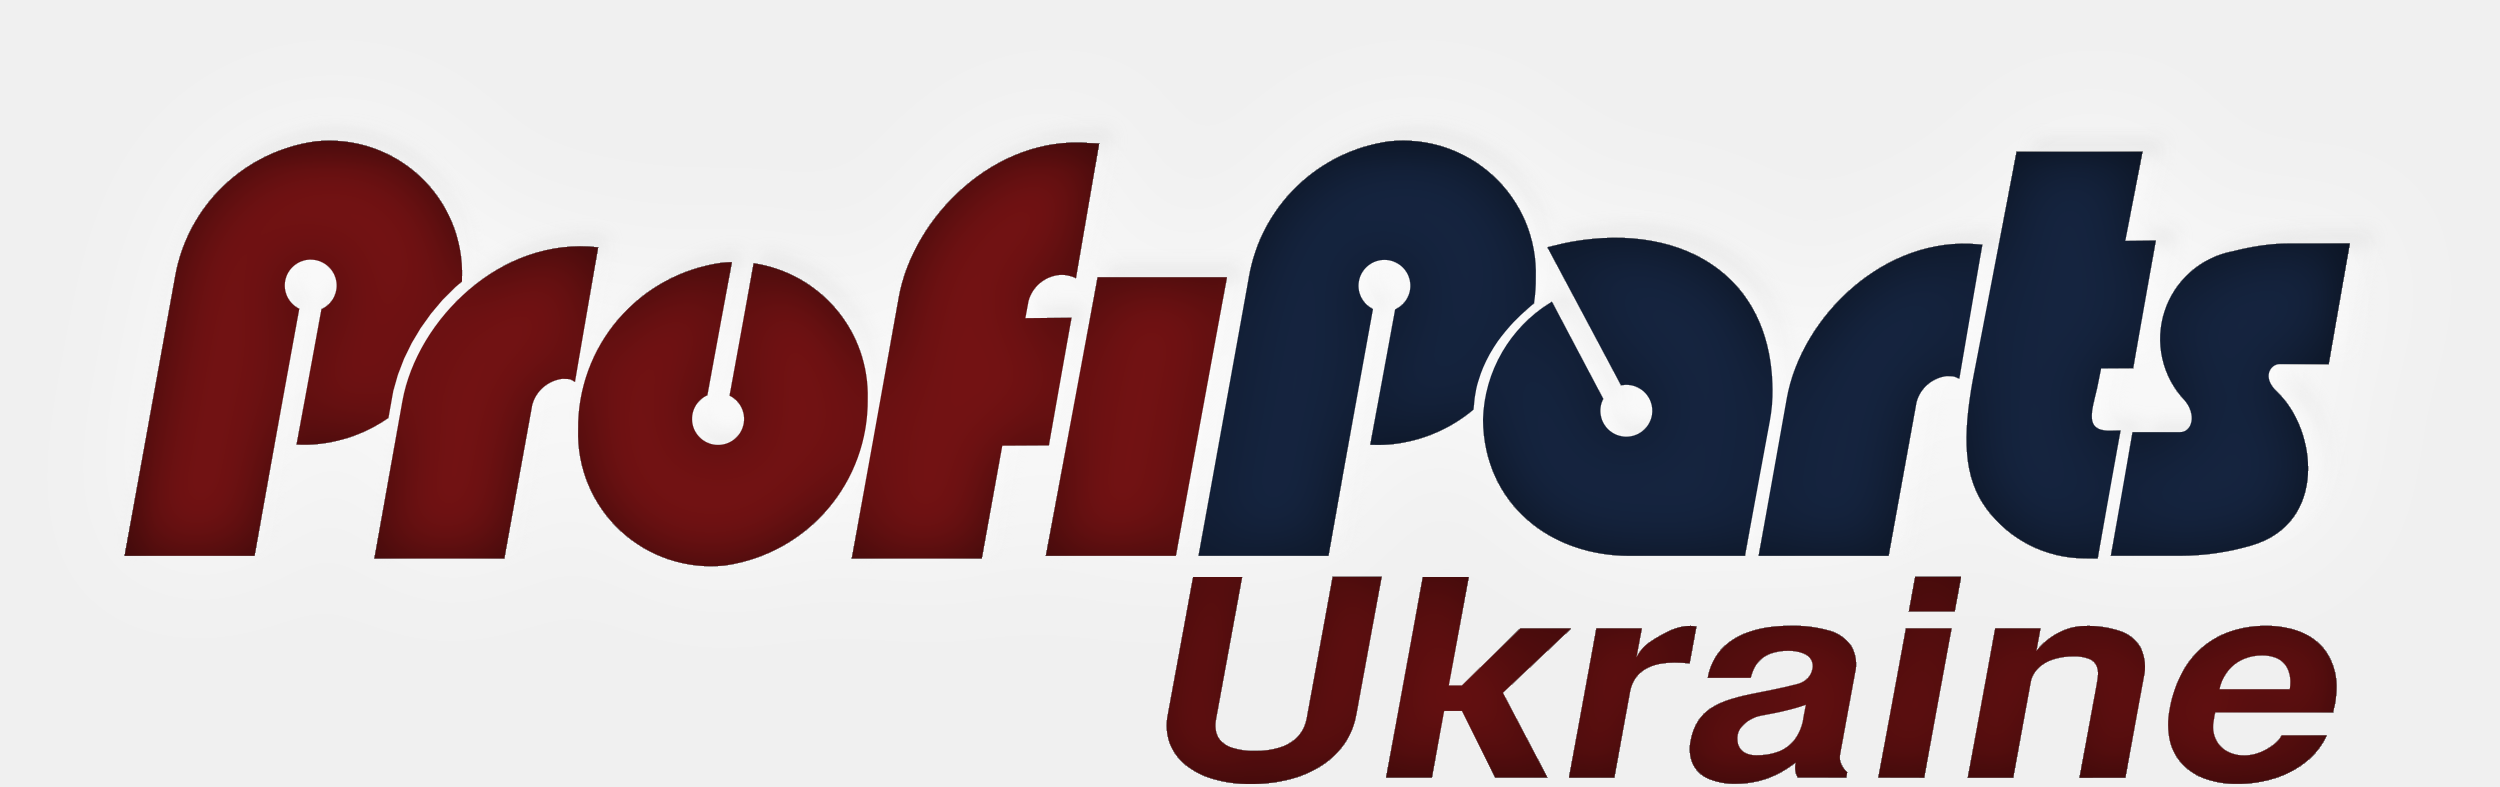
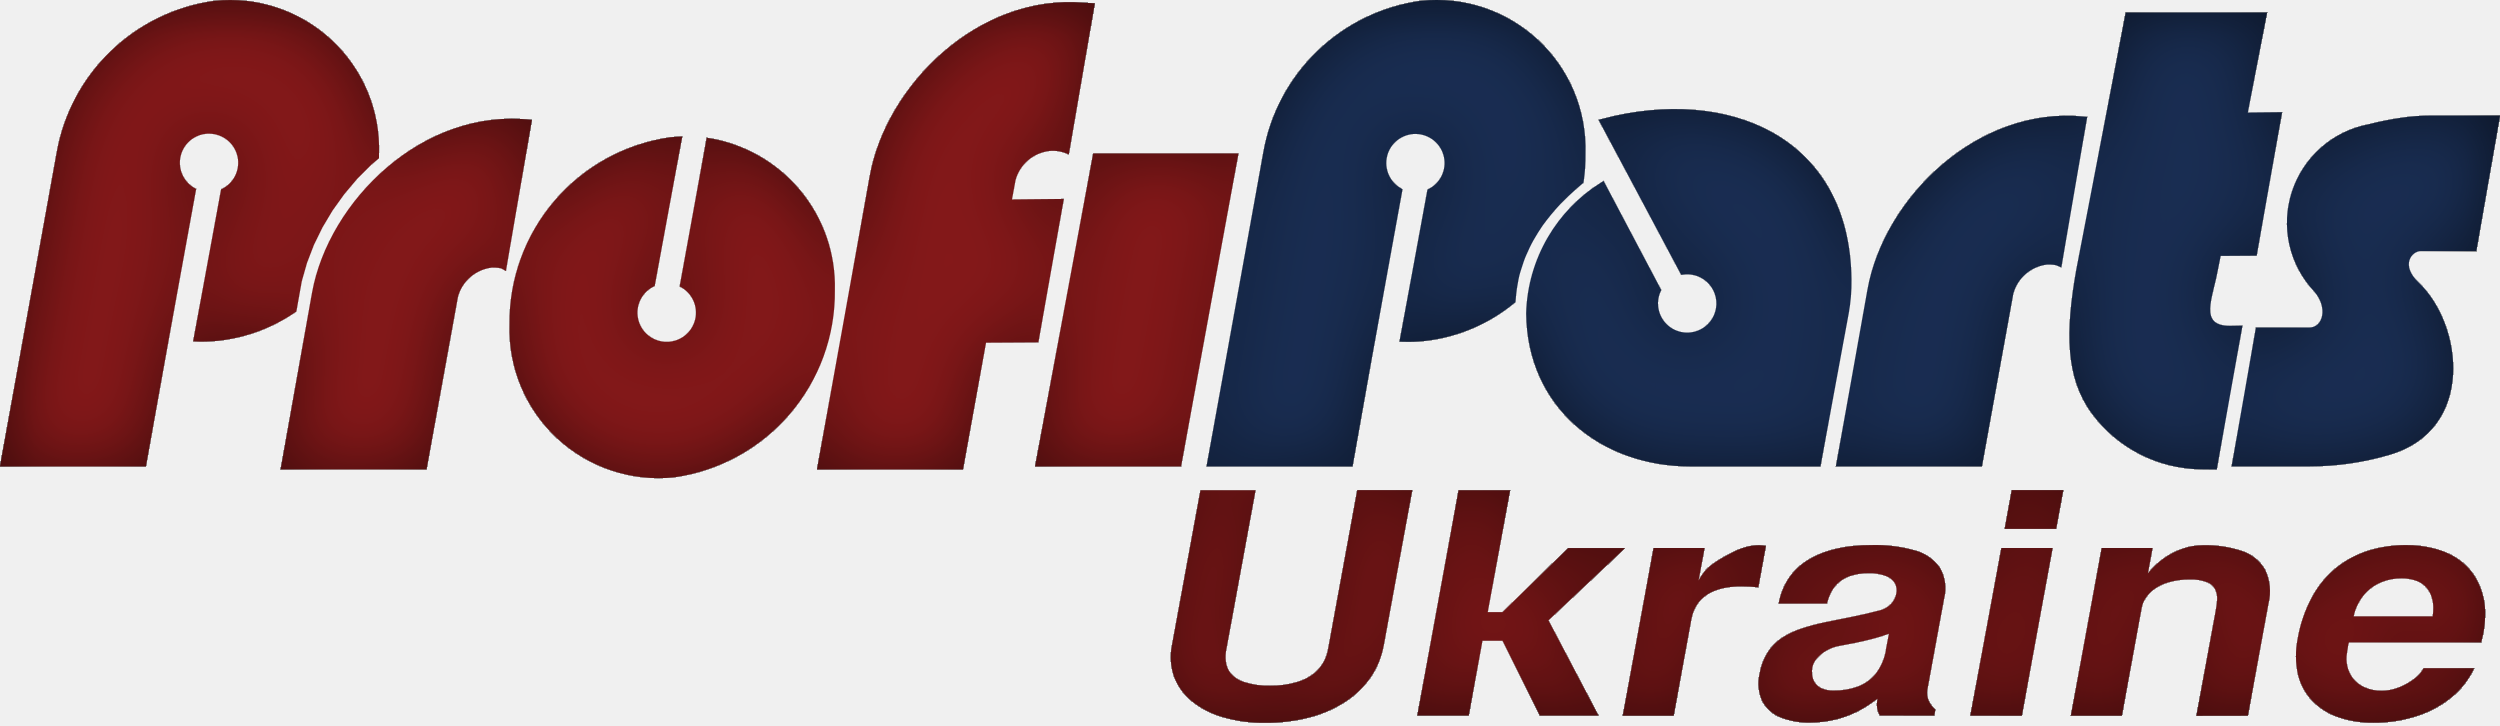
- <svg xmlns="http://www.w3.org/2000/svg" width="782" height="246" viewBox="0 0 782 246" fill="none">
-   <g opacity=".7" filter="url(#filter0_f)" fill="#fff">
-     <path d="M556.876 170.292l8.647-48.428h0c2.239-12.561 9.868-25.372 20.726-34.597 10.595-9.002 24.194-14.532 38.762-13.15l-6.86 39.925a3.599 3.599 0 00-.195-.078c-.644-.234-1.493-.316-2.984-.316h-.059l-.057.006a12.237 12.237 0 00-6.551 2.869h0a12.2 12.2 0 00-3.82 6.038l-.012.042-.008.042-8.667 47.647h-38.922zm131.701-.008h-20.675l6.471-36.955h14.108c2.547 0 4.195-1.87 4.612-4.184.415-2.299-.324-5.12-2.437-7.559l-.014-.017-.015-.015a27.105 27.105 0 01-6.736-12.653h0a27.083 27.083 0 01.66-14.313 27.124 27.124 0 017.874-11.982h0a27.206 27.206 0 0112.891-6.307l.031-.006.03-.008a87.646 87.646 0 019.01-1.803h.001a57.51 57.51 0 018.351-.614h18.071l-6.295 36.003h-14.71c-1.743 0-3.559 1.296-4.17 3.277-.64 2.071.073 4.636 2.794 7.21l.001.001c6.031 5.697 9.955 15.761 9.384 25.248-.567 9.407-5.535 18.148-17.231 21.516l-.003.001a78.585 78.585 0 01-22.003 3.16zm-308.27.024l15.698-86.83.001-.005a51.042 51.042 0 0114.865-27.967 51.213 51.213 0 0128.507-13.848 40.912 40.912 0 0117.181 1.888 40.857 40.857 0 0114.872 8.824h0a40.758 40.758 0 019.877 14.176h0a40.703 40.703 0 013.111 16.986l-.001.023.001.023a48.948 48.948 0 01-.494 7.602c-.536.442-1.072.903-1.607 1.382a80.796 80.796 0 00-4.663 4.436l-.007.007-.007.008a65.834 65.834 0 00-5.079 6.166l-.009.013-.009.013a59.69 59.69 0 00-2.543 4.068c-.812 1.431-1.478 2.886-2.129 4.363-.562 1.273-.981 2.597-1.389 3.886-.084.264-.167.527-.251.787-.475 1.474-.727 2.999-.971 4.472l-.09.542-.002.016-.003.016a62.535 62.535 0 00-.359 3.371 47.072 47.072 0 01-24.599 10.377 44.645 44.645 0 01-5.769.224l7.555-41.029a9.16 9.16 0 001.569-15.18 9.193 9.193 0 00-11.471-.183 9.155 9.155 0 00-2.698 11.134 9.175 9.175 0 003.581 3.972l-7.461 41.109-.001.001-.729 3.999v.003l-.882 4.896v.002l-4.679 26.257h-38.916z" stroke="#fff" stroke-width="2" />
-     <path fill-rule="evenodd" clip-rule="evenodd" d="M81.53 171.307H40.605L56.507 83.3a52.055 52.055 0 0115.171-28.51 52.219 52.219 0 0129.09-14.11 41.92 41.92 0 0117.619 1.933 41.866 41.866 0 0115.237 9.039 41.755 41.755 0 0110.121 14.524 41.687 41.687 0 013.191 17.404v1.248l-2.1 1.768-4.007 4-3.639 4.32-3.271 4.561-2.845 4.76-2.405 4.913-1.939 5.048-1.459 5.121-1.531 8.528a47.443 47.443 0 01-21.898 8.193 44.33 44.33 0 01-7.046.176l7.847-42.66a8.167 8.167 0 001.748-13.803 8.199 8.199 0 00-5.138-1.814h-.457a8.2 8.2 0 00-4.9 1.978 8.163 8.163 0 00-2 9.785 8.184 8.184 0 003.734 3.734l-7.615 41.812-.232 1.312-1.371 7.585-4.881 27.162z" />
-     <path fill-rule="evenodd" clip-rule="evenodd" d="M189.827 74.085l-7.294 42.403c-1.162-.632-.946-.984-3.92-.984a11.263 11.263 0 00-9.53 8.169l-8.817 48.468h-40.927l8.817-49.604c4.601-25.627 31.06-52.045 61.671-48.452zm38.826 4.88a48.449 48.449 0 013.351-.225l-7.727 41.948a8.207 8.207 0 00-3.939 3.748 8.193 8.193 0 002.075 10.04 8.228 8.228 0 0010.267.176 8.192 8.192 0 00-1.39-13.844l7.591-41.707a42.217 42.217 0 0126.093 14.582 42.065 42.065 0 019.856 28.181 52.336 52.336 0 01-12.635 34.733 52.525 52.525 0 01-32.46 17.768 41.94 41.94 0 01-17.621-1.937 41.893 41.893 0 01-15.238-9.04 41.796 41.796 0 01-10.123-14.526 41.71 41.71 0 01-3.194-17.405 52.348 52.348 0 0112.642-34.724 52.53 52.53 0 0132.452-17.769zm143.3 92.343h-40.951l16.303-87.807h40.759l-16.111 87.807zm-40.029-34.818l7.141-40.236-14.548.144 1.002-5.44a11.203 11.203 0 013.511-5.545 11.234 11.234 0 016.02-2.632c1.86-.166 3.73.177 5.41.992l7.294-42.403c-.481-.056-2.453-.104-2.934-.144-29.993-2.617-55.667 23.386-60.195 48.596l-14.805 82.327h40.951l6.468-35.571 14.685-.088z" />
-     <path d="M675.432 44.962l-5.174 26.877-.231 1.201 1.223-.012 8.414-.084-6.778 38.229-9.267.058-.814.006-.16.798-.801 4-.002.01-.002.01c-.267 1.488-.627 2.964-.981 4.417-.105.432-.21.862-.312 1.289-.435 1.829-.817 3.631-.859 5.211-.041 1.579.254 3.127 1.375 4.26 1.114 1.126 2.838 1.633 5.16 1.633.164 0 .928-.015 1.691-.031l.079-.001.55-.011-6.85 38.316a618.663 618.663 0 00-3.473-.038 37.633 37.633 0 01-16.756-4.097h0a37.563 37.563 0 01-13.159-11.138c-7.09-9.605-7.334-22.04-4.134-39.907l.001-.006 13.653-70.99h37.607zM559.05 118.819v.004a48.886 48.886 0 01-.785 9.492v.002l-7.76 41.991h-35.566c-24.802 0-44.862-16.279-45.152-41.9a43.6 43.6 0 015.935-20.884 43.702 43.702 0 0114.393-14.907l15.448 29.22a9.183 9.183 0 00-.622 5.537h0a9.192 9.192 0 003.098 5.233h0a9.21 9.21 0 0011.484.292 9.177 9.177 0 00-1.398-15.51h0a9.218 9.218 0 00-5.285-.924l-22.258-41.767c17.505-4.533 34.377-3.242 46.961 3.872 12.777 7.223 21.278 20.528 21.507 40.249z" stroke="#fff" stroke-width="2" />
-   </g>
-   <g opacity=".3" filter="url(#filter1_if)" fill="#fff">
-     <path d="M556.876 170.292l8.647-48.428h0c2.239-12.561 9.868-25.372 20.726-34.597 10.595-9.002 24.194-14.532 38.762-13.15l-6.86 39.925a3.599 3.599 0 00-.195-.078c-.644-.234-1.493-.316-2.984-.316h-.059l-.057.006a12.237 12.237 0 00-6.551 2.869h0a12.2 12.2 0 00-3.82 6.038l-.012.042-.008.042-8.667 47.647h-38.922zm131.701-.008h-20.675l6.471-36.955h14.108c2.547 0 4.195-1.87 4.612-4.184.415-2.299-.324-5.12-2.437-7.559l-.014-.017-.015-.015a27.105 27.105 0 01-6.736-12.653h0a27.083 27.083 0 01.66-14.313 27.124 27.124 0 017.874-11.982h0a27.206 27.206 0 0112.891-6.307l.031-.006.03-.008a87.646 87.646 0 019.01-1.803h.001a57.51 57.51 0 018.351-.614h18.071l-6.295 36.003h-14.71c-1.743 0-3.559 1.296-4.17 3.277-.64 2.071.073 4.636 2.794 7.21l.001.001c6.031 5.697 9.955 15.761 9.384 25.248-.567 9.407-5.535 18.148-17.231 21.516l-.003.001a78.585 78.585 0 01-22.003 3.16zm-308.27.024l15.698-86.83.001-.005a51.042 51.042 0 0114.865-27.967 51.213 51.213 0 0128.507-13.848 40.912 40.912 0 0117.181 1.888 40.857 40.857 0 0114.872 8.824h0a40.758 40.758 0 019.877 14.176h0a40.703 40.703 0 013.111 16.986l-.001.023.001.023a48.948 48.948 0 01-.494 7.602c-.536.442-1.072.903-1.607 1.382a80.796 80.796 0 00-4.663 4.436l-.007.007-.007.008a65.834 65.834 0 00-5.079 6.166l-.009.013-.009.013a59.69 59.69 0 00-2.543 4.068c-.812 1.431-1.478 2.886-2.129 4.363-.562 1.273-.981 2.597-1.389 3.886-.084.264-.167.527-.251.787-.475 1.474-.727 2.999-.971 4.472l-.09.542-.002.016-.003.016a62.535 62.535 0 00-.359 3.371 47.072 47.072 0 01-24.599 10.377 44.645 44.645 0 01-5.769.224l7.555-41.029a9.16 9.16 0 001.569-15.18 9.193 9.193 0 00-11.471-.183 9.155 9.155 0 00-2.698 11.134 9.175 9.175 0 003.581 3.972l-7.461 41.109-.001.001-.729 3.999v.003l-.882 4.896v.002l-4.679 26.257h-38.916z" stroke="#fff" stroke-width="2" />
-     <path fill-rule="evenodd" clip-rule="evenodd" d="M81.53 171.307H40.605L56.507 83.3a52.055 52.055 0 0115.171-28.51 52.219 52.219 0 0129.09-14.11 41.92 41.92 0 0117.619 1.933 41.866 41.866 0 0115.237 9.039 41.755 41.755 0 0110.121 14.524 41.687 41.687 0 013.191 17.404v1.248l-2.1 1.768-4.007 4-3.639 4.32-3.271 4.561-2.845 4.76-2.405 4.913-1.939 5.048-1.459 5.121-1.531 8.528a47.443 47.443 0 01-21.898 8.193 44.33 44.33 0 01-7.046.176l7.847-42.66a8.167 8.167 0 001.748-13.803 8.199 8.199 0 00-5.138-1.814h-.457a8.2 8.2 0 00-4.9 1.978 8.163 8.163 0 00-2 9.785 8.184 8.184 0 003.734 3.734l-7.615 41.812-.232 1.312-1.371 7.585-4.881 27.162z" />
-     <path fill-rule="evenodd" clip-rule="evenodd" d="M189.827 74.085l-7.294 42.403c-1.162-.632-.946-.984-3.92-.984a11.263 11.263 0 00-9.53 8.169l-8.817 48.468h-40.927l8.817-49.604c4.601-25.627 31.06-52.045 61.671-48.452zm38.826 4.88a48.449 48.449 0 013.351-.225l-7.727 41.948a8.207 8.207 0 00-3.939 3.748 8.193 8.193 0 002.075 10.04 8.228 8.228 0 0010.267.176 8.192 8.192 0 00-1.39-13.844l7.591-41.707a42.217 42.217 0 0126.093 14.582 42.065 42.065 0 019.856 28.181 52.336 52.336 0 01-12.635 34.733 52.525 52.525 0 01-32.46 17.768 41.94 41.94 0 01-17.621-1.937 41.893 41.893 0 01-15.238-9.04 41.796 41.796 0 01-10.123-14.526 41.71 41.71 0 01-3.194-17.405 52.348 52.348 0 0112.642-34.724 52.53 52.53 0 0132.452-17.769zm143.3 92.343h-40.951l16.303-87.807h40.759l-16.111 87.807zm-40.029-34.818l7.141-40.236-14.548.144 1.002-5.44a11.203 11.203 0 013.511-5.545 11.234 11.234 0 016.02-2.632c1.86-.166 3.73.177 5.41.992l7.294-42.403c-.481-.056-2.453-.104-2.934-.144-29.993-2.617-55.667 23.386-60.195 48.596l-14.805 82.327h40.951l6.468-35.571 14.685-.088z" />
-     <path d="M675.432 44.962l-5.174 26.877-.231 1.201 1.223-.012 8.414-.084-6.778 38.229-9.267.058-.814.006-.16.798-.801 4-.002.01-.002.01c-.267 1.488-.627 2.964-.981 4.417-.105.432-.21.862-.312 1.289-.435 1.829-.817 3.631-.859 5.211-.041 1.579.254 3.127 1.375 4.26 1.114 1.126 2.838 1.633 5.16 1.633.164 0 .928-.015 1.691-.031l.079-.001.55-.011-6.85 38.316a618.663 618.663 0 00-3.473-.038 37.633 37.633 0 01-16.756-4.097h0a37.563 37.563 0 01-13.159-11.138c-7.09-9.605-7.334-22.04-4.134-39.907l.001-.006 13.653-70.99h37.607zM559.05 118.819v.004a48.886 48.886 0 01-.785 9.492v.002l-7.76 41.991h-35.566c-24.802 0-44.862-16.279-45.152-41.9a43.6 43.6 0 015.935-20.884 43.702 43.702 0 0114.393-14.907l15.448 29.22a9.183 9.183 0 00-.622 5.537h0a9.192 9.192 0 003.098 5.233h0a9.21 9.21 0 0011.484.292 9.177 9.177 0 00-1.398-15.51h0a9.218 9.218 0 00-5.285-.924l-22.258-41.767c17.505-4.533 34.377-3.242 46.961 3.872 12.777 7.223 21.278 20.528 21.507 40.249z" stroke="#fff" stroke-width="2" />
-   </g>
-   <g filter="url(#filter2_i)">
-     <path d="M618.902 77.426l-6.804 39.599a3.239 3.239 0 00-.185-.074c-.641-.233-1.484-.314-2.964-.314h-.058l-.058.007a12.138 12.138 0 00-6.504 2.848l.618.72-.618-.72a12.112 12.112 0 00-3.794 5.995l-.011.042-.008.043-8.6 47.274H551.31l8.579-48.047h0c2.221-12.462 9.79-25.173 20.563-34.326 10.51-8.93 24-14.416 38.45-13.047zm63.085 95.412h-20.506l6.418-36.656h13.994c2.532 0 4.169-1.859 4.584-4.158.412-2.284-.323-5.086-2.42-7.508l-.014-.016-.015-.015a26.894 26.894 0 01-6.683-12.553h0a26.87 26.87 0 018.467-26.084h0A26.98 26.98 0 01698.6 79.59l.03-.005.03-.008a87.078 87.078 0 018.941-1.79h.001a57.028 57.028 0 018.285-.608h17.923l-6.244 35.711h-14.59c-1.733 0-3.538 1.287-4.146 3.256-.635 2.059.074 4.607 2.775 7.163v.001c5.984 5.651 9.877 15.636 9.31 25.048-.563 9.331-5.49 18.002-17.092 21.343l-.004.001a77.997 77.997 0 01-21.832 3.136zm-305.888.024l15.576-86.153.001-.005a50.638 50.638 0 0114.748-27.748 50.81 50.81 0 0128.283-13.74 40.592 40.592 0 0117.046 1.874 40.53 40.53 0 0114.754 8.754h0a40.423 40.423 0 019.799 14.065h.001a40.38 40.38 0 013.086 16.852v.045a48.638 48.638 0 01-.49 7.54 51.19 51.19 0 00-1.592 1.37 80.031 80.031 0 00-4.627 4.401l-.007.008-.007.007a65.16 65.16 0 00-5.041 6.12l-.009.013-.009.013a59.2 59.2 0 00-2.524 4.038c-.806 1.419-1.467 2.863-2.113 4.329-.557 1.264-.974 2.578-1.379 3.857l-.249.781c-.471 1.463-.721 2.977-.963 4.439l-.089.537-.003.017-.002.016a60.448 60.448 0 00-.356 3.341 46.705 46.705 0 01-24.404 10.294 44.155 44.155 0 01-5.715.223l7.495-40.701a9.113 9.113 0 003.88-3.936 9.094 9.094 0 00-2.325-11.138 9.13 9.13 0 00-11.392-.182 9.09 9.09 0 00-2.68 11.058 9.115 9.115 0 003.552 3.941l-7.403 40.788v.001l-.724 3.969v.002l-.875 4.859v.001l-4.642 26.05h-38.601z" fill="#15243F" stroke="#15243F" stroke-width="2" />
-     <path fill-rule="evenodd" clip-rule="evenodd" d="M79.612 173.861H39l15.78-87.33A51.654 51.654 0 0169.835 58.24a51.812 51.812 0 0128.866-14.001c5.898-.615 11.86.04 17.484 1.917a41.552 41.552 0 0115.12 8.97 41.446 41.446 0 0110.043 14.412 41.364 41.364 0 013.166 17.27v1.239L142.43 89.8l-3.976 3.97-3.611 4.287-3.246 4.525-2.823 4.724-2.386 4.875-1.925 5.009-1.448 5.081-1.519 8.463a47.077 47.077 0 01-21.73 8.13 44 44 0 01-6.99.175l7.786-42.332a8.12 8.12 0 003.895-3.745 8.101 8.101 0 00-2.16-9.952 8.139 8.139 0 00-5.1-1.8h-.453c-1.793.1-3.503.79-4.862 1.963a8.1 8.1 0 00-1.984 9.71 8.122 8.122 0 003.704 3.705l-7.556 41.49-.23 1.302-1.36 7.526-4.844 26.954z" fill="#731213" />
-     <path fill-rule="evenodd" clip-rule="evenodd" d="M187.075 77.386l-7.238 42.077c-1.153-.627-.939-.976-3.889-.976a11.198 11.198 0 00-5.964 2.616 11.173 11.173 0 00-3.493 5.489l-8.75 48.096H117.13l8.749-49.223c4.565-25.429 30.82-51.644 61.196-48.08zm38.528 4.842a48.001 48.001 0 013.324-.222l-7.667 41.625a8.13 8.13 0 00-4.632 9.061 8.138 8.138 0 002.782 4.62 8.162 8.162 0 0010.189.175 8.125 8.125 0 002.399-9.887 8.146 8.146 0 00-3.779-3.85l7.533-41.387a41.888 41.888 0 0125.891 14.47 41.736 41.736 0 019.781 27.965 51.93 51.93 0 01-12.538 34.465 52.107 52.107 0 01-32.21 17.631 41.61 41.61 0 01-17.485-1.921 41.555 41.555 0 01-15.121-8.971 41.48 41.48 0 01-10.046-14.414 41.404 41.404 0 01-3.169-17.271A51.945 51.945 0 01193.4 99.86a52.123 52.123 0 0132.203-17.632zM367.8 173.862h-40.636l16.178-87.132h40.445L367.8 173.862zm-39.721-34.551l7.087-39.926-14.436.143.994-5.399a11.106 11.106 0 013.484-5.502 11.144 11.144 0 015.973-2.611 10.223 10.223 0 015.369.984l7.237-42.077c-.477-.056-2.433-.104-2.911-.143-29.762-2.596-55.238 23.206-59.732 48.222l-14.691 81.693h40.636l6.419-35.297 14.571-.087z" fill="#731213" />
-     <path d="M668.934 48.495l-5.132 26.661-.231 1.201 1.223-.012 8.34-.083-6.723 37.919-9.189.058-.814.005-.16.799-.796 3.969-.002.01-.001.01c-.265 1.476-.622 2.941-.974 4.382-.104.429-.208.855-.309 1.28-.432 1.815-.812 3.604-.852 5.172-.041 1.568.251 3.106 1.366 4.233 1.107 1.119 2.821 1.623 5.125 1.623.163 0 .918-.015 1.674-.03l.083-.002.537-.011-6.795 38.005a573.025 573.025 0 00-3.44-.036 37.354 37.354 0 01-16.623-4.065h0a37.271 37.271 0 01-13.056-11.05c-7.033-9.529-7.276-21.865-4.1-39.594l.001-.007 13.546-70.437h37.302zM553.45 121.777v.003a48.439 48.439 0 01-.779 9.418v.002l-7.699 41.662h-35.286c-24.607 0-44.509-16.151-44.797-41.571a43.258 43.258 0 015.888-20.719 43.372 43.372 0 0114.273-14.786l15.324 28.985a9.108 9.108 0 00-.616 5.495v.001a9.122 9.122 0 003.076 5.197h0a9.152 9.152 0 0011.406.29 9.116 9.116 0 00-1.389-15.404h0a9.152 9.152 0 00-5.244-.918l-22.079-41.433c17.365-4.494 34.101-3.212 46.584 3.844 12.676 7.166 21.111 20.366 21.338 39.934z" fill="#15243F" stroke="#15243F" stroke-width="2" />
-     <path fill-rule="evenodd" clip-rule="evenodd" d="M424.211 223.755l7.954-43.303h-15.296l-8.138 44.366a11.625 11.625 0 01-1.107 3.247 11.316 11.316 0 01-2.665 3.322 13.758 13.758 0 01-4.819 2.492 24.834 24.834 0 01-7.543 1.022 21.47 21.47 0 01-7.259-1.022 7.96 7.96 0 01-3.78-2.492 6.354 6.354 0 01-1.307-3.322 10.351 10.351 0 01.142-3.247l8.139-44.333h-15.313l-7.963 43.303c-.56 2.86-.353 5.816.604 8.571a16.16 16.16 0 004.886 6.794 24.266 24.266 0 008.625 4.46 39.964 39.964 0 0011.809 1.602 47.596 47.596 0 0012.572-1.553 33.81 33.81 0 009.949-4.41 25.466 25.466 0 006.948-6.777 22.693 22.693 0 003.537-8.687l.025-.033zm23.67 19.459l3.83-20.838h5.599l10.393 20.838h16.293l-13.913-26.518 21.322-20.115h-15.807l-18.297 17.831h-4.123l6.227-33.919h-14.332l-11.483 62.721h14.291zm80.705-35.712a42.89 42.89 0 00-4.82-.258 24.417 24.417 0 00-4.191.333 15.712 15.712 0 00-4.19 1.32 10.48 10.48 0 00-3.479 2.774 10.861 10.861 0 00-2.028 4.692l-4.937 26.876h-14.147l8.565-46.675h14.19l-1.676 9.044a19.16 19.16 0 011.609-2.425 11.841 11.841 0 012.355-2.176 34.147 34.147 0 014.191-2.541c.796-.449 1.626-.831 2.514-1.271a17.399 17.399 0 012.926-.997 14.014 14.014 0 013.352-.398c.281-.005.561.014.838.058.32.021.64.06.956.116l-2.104 11.528h.076zm48.897 35.712l.302-1.661a7.13 7.13 0 01-1.861-2.492 5.526 5.526 0 01-.369-3.014l4.685-25.489a11.35 11.35 0 00-1.232-8.571 12.38 12.38 0 00-7.015-4.767 40.534 40.534 0 00-11.918-1.462 47.592 47.592 0 00-5.339.266c-2.123.223-4.22.632-6.27 1.221a24.11 24.11 0 00-6.168 2.699 17.354 17.354 0 00-5.088 4.734 18.488 18.488 0 00-3.009 7.342h13.41c.234-.967.565-1.907.989-2.807a9.755 9.755 0 011.928-2.724 9.513 9.513 0 013.395-2.085 15.772 15.772 0 015.313-.831 12.509 12.509 0 014.828.789 4.84 4.84 0 012.515 2.035c.438.886.565 1.891.36 2.857a5.88 5.88 0 01-1.433 2.841 6.715 6.715 0 01-3.043 1.81 129.648 129.648 0 01-8.054 1.86 708.697 708.697 0 00-7.435 1.504 55.826 55.826 0 00-6.537 1.76 23.084 23.084 0 00-5.373 2.575 13.66 13.66 0 00-3.931 4.011 16.294 16.294 0 00-2.263 6.03 11.624 11.624 0 00.797 7.599 9.862 9.862 0 005.029 4.452 21.134 21.134 0 008.23 1.453 30.314 30.314 0 007.024-.83 27.658 27.658 0 005.465-1.927 28.526 28.526 0 003.905-2.201 127.326 127.326 0 002.364-1.661v.207a1.398 1.398 0 01-.042.216 6.446 6.446 0 000 2.301c.121.682.368 1.335.729 1.927l15.112.033zm-13.394-18.396a15.096 15.096 0 01-2.849 6.719 11.89 11.89 0 01-5.088 3.638 18.773 18.773 0 01-6.705 1.088 7.66 7.66 0 01-3.403-.665 4.594 4.594 0 01-1.869-1.661 5.031 5.031 0 01-.687-2.126 6.818 6.818 0 01.067-2.076 5.374 5.374 0 011.257-2.425 9.949 9.949 0 012.649-2.185 10.882 10.882 0 013.637-1.328c1.266-.233 2.665-.491 4.191-.789 1.525-.299 3.126-.682 4.777-1.097a48.82 48.82 0 004.82-1.478l-.839 4.393.042-.008zm47.339-33.578l1.978-10.796h-14.324l-1.97 10.796h14.316zm-9.555 52.007l8.566-46.675H596.19l-8.633 46.642 14.316.033zm62.928 0l5.741-31.26a13.9 13.9 0 00-.964-9.394 11.541 11.541 0 00-6.47-5.199 31.864 31.864 0 00-10.896-1.586 17.239 17.239 0 00-5.532.939 20.816 20.816 0 00-5.247 2.674 21.783 21.783 0 00-4.467 4.219l1.291-7.068h-14.14l-8.574 46.675h14.173l5.54-30.139a7.076 7.076 0 011.023-2.492 9.595 9.595 0 012.38-2.549 12.946 12.946 0 014.032-1.96 20.487 20.487 0 015.95-.789 12.31 12.31 0 014.853.78 4.048 4.048 0 012.246 2.027c.414.905.592 1.898.52 2.89a28.18 28.18 0 01-.453 3.322l-5.313 28.935 14.307-.025zm65.501-22.731a29.2 29.2 0 00.545-4.942 19.923 19.923 0 00-.453-5.165 19.72 19.72 0 00-2.095-5.399 15.846 15.846 0 00-2.615-3.397 18.38 18.38 0 00-3.973-2.956 22.372 22.372 0 00-5.54-2.06 30.007 30.007 0 00-7.208-.83 35.16 35.16 0 00-10.385 1.47 27.735 27.735 0 00-8.935 4.651 27.064 27.064 0 00-6.839 8.114 37.518 37.518 0 00-4.124 11.851 23.945 23.945 0 00.093 9.966 16.031 16.031 0 004.006 7.309 18.258 18.258 0 007.216 4.526 29.16 29.16 0 009.765 1.528 38.106 38.106 0 0012.287-1.918 29.482 29.482 0 009.605-5.274 22.88 22.88 0 006.144-7.956h-14.073a7.783 7.783 0 01-1.676 2.184 15.84 15.84 0 01-2.808 2.018 16.184 16.184 0 01-3.419 1.503 12.416 12.416 0 01-3.68.573 11.192 11.192 0 01-4.903-.98 8.599 8.599 0 01-3.193-2.491 8.703 8.703 0 01-1.576-3.43 9.047 9.047 0 01-.075-3.646c0-.249.083-.54.15-.922.067-.382.093-.731.16-1.096.047-.309.126-.612.234-.906h36.82c.043-.281.106-.559.193-.83.058-.224.092-.449.151-.665.058-.215.142-.506.201-.83zm-14.031-4.908h-22.018a12.34 12.34 0 011.232-3.497 12.896 12.896 0 012.515-3.446 12.466 12.466 0 014.014-2.608 14.366 14.366 0 015.599-1.047 11.636 11.636 0 014.35.764 6.862 6.862 0 012.682 1.952 7.303 7.303 0 011.375 2.633c.273.908.415 1.851.419 2.799.015.809-.045 1.617-.176 2.416l.008.034z" fill="#731213" />
+ <svg xmlns="http://www.w3.org/2000/svg" width="696" height="202" viewBox="0 0 696 202" fill="none">
+   <g filter="url(#filter0_i)">
+     <path d="M512.31 128.846l8.579-48.047h0c2.221-12.462 9.79-25.173 20.563-34.326 10.51-8.93 24-14.416 38.45-13.047l-6.804 39.599a3.315 3.315 0 00-.185-.074c-.641-.233-1.484-.314-2.964-.314h-.058l-.058.007a12.146 12.146 0 00-6.504 2.848l.652.758-.652-.758a12.118 12.118 0 00-3.794 5.995l-.011.042-.008.043-8.6 47.274H512.31zm130.677-.008h-20.506l6.418-36.656h13.994c2.532 0 4.169-1.859 4.584-4.158.412-2.284-.323-5.086-2.42-7.508l-.014-.016-.015-.015a26.891 26.891 0 01-6.683-12.553h0a26.871 26.871 0 018.467-26.084h0A26.98 26.98 0 01659.6 35.59l.03-.005.03-.008a87.078 87.078 0 018.941-1.79h.001a57.028 57.028 0 018.285-.608h17.923l-6.244 35.71h-14.59c-1.733 0-3.538 1.288-4.146 3.257-.635 2.059.074 4.607 2.775 7.163h0c5.984 5.652 9.877 15.637 9.31 25.049-.563 9.331-5.49 18.002-17.092 21.343l-.004.001a77.997 77.997 0 01-21.832 3.136zm-305.888.024l15.576-86.153.001-.006a50.638 50.638 0 0114.748-27.747 50.81 50.81 0 0128.283-13.74 40.593 40.593 0 0117.046 1.874 40.532 40.532 0 0114.754 8.754h0a40.423 40.423 0 019.799 14.065h.001a40.38 40.38 0 013.086 16.852v.045a48.638 48.638 0 01-.49 7.54c-.531.438-1.062.894-1.592 1.369a79.905 79.905 0 00-4.627 4.402l-.007.008-.007.007a65.157 65.157 0 00-5.041 6.12l-.009.013-.009.013a58.963 58.963 0 00-2.524 4.038c-.806 1.42-1.467 2.863-2.113 4.33-.557 1.263-.974 2.577-1.379 3.856l-.249.781c-.471 1.463-.721 2.977-.963 4.44l-.089.536-.003.017-.002.016a60.411 60.411 0 00-.356 3.341 46.708 46.708 0 01-24.404 10.294 44.297 44.297 0 01-5.715.223l7.495-40.701a9.113 9.113 0 003.88-3.936 9.094 9.094 0 00-2.325-11.138 9.13 9.13 0 00-11.392-.182 9.09 9.09 0 00-2.68 11.058 9.115 9.115 0 003.552 3.941l-7.403 40.788h0l-.724 3.97v.002l-.875 4.859v.001l-4.642 26.05h-38.601z" fill="#192D52" stroke="#192D52" stroke-width="2" />
+     <path fill-rule="evenodd" clip-rule="evenodd" d="M40.612 129.861H0l15.78-87.33A51.654 51.654 0 0130.835 14.24 51.815 51.815 0 0159.701.239a41.6 41.6 0 0117.484 1.917 41.552 41.552 0 0115.12 8.97 41.443 41.443 0 0110.043 14.412 41.364 41.364 0 013.166 17.27v1.239L103.43 45.8l-3.976 3.97-3.611 4.287-3.246 4.525-2.823 4.724-2.386 4.875-1.925 5.01-1.448 5.08-1.519 8.463a47.082 47.082 0 01-21.73 8.13c-2.322.244-4.66.302-6.99.175l7.786-42.332a8.122 8.122 0 003.895-3.745 8.1 8.1 0 00-2.16-9.952 8.138 8.138 0 00-5.1-1.8h-.453a8.14 8.14 0 00-4.862 1.962 8.1 8.1 0 00-1.984 9.71 8.122 8.122 0 003.704 3.706l-7.556 41.49-.23 1.302-1.36 7.526-4.844 26.954z" fill="#841819" />
+     <path fill-rule="evenodd" clip-rule="evenodd" d="M148.075 33.386l-7.238 42.077c-1.153-.627-.939-.976-3.889-.976a11.202 11.202 0 00-5.964 2.617 11.166 11.166 0 00-3.493 5.488l-8.75 48.096H78.13l8.749-49.223c4.565-25.429 30.82-51.644 61.196-48.08zm38.528 4.842a48.001 48.001 0 013.324-.222L182.26 79.63a8.144 8.144 0 00-3.909 3.72 8.123 8.123 0 002.059 9.961 8.16 8.16 0 0013.127-4.348 8.13 8.13 0 00-4.318-9.214l7.532-41.387a41.888 41.888 0 0125.892 14.47 41.737 41.737 0 019.781 27.965 51.93 51.93 0 01-12.538 34.465 52.107 52.107 0 01-32.21 17.631 41.61 41.61 0 01-17.485-1.921 41.555 41.555 0 01-15.121-8.971 41.48 41.48 0 01-10.046-14.414 41.405 41.405 0 01-3.169-17.271A51.94 51.94 0 01154.4 55.86a52.123 52.123 0 0132.203-17.632zM328.8 129.862h-40.636l16.178-87.132h40.445L328.8 129.862zM289.079 95.31l7.087-39.925-14.437.143.995-5.399a11.111 11.111 0 013.483-5.502 11.15 11.15 0 015.974-2.611 10.218 10.218 0 015.368.984L304.787.923c-.477-.056-2.433-.104-2.911-.143-29.763-2.596-55.238 23.206-59.732 48.222l-14.691 81.693h40.636l6.418-35.297 14.572-.087z" fill="#841819" />
+     <path d="M629.935 4.495l-5.132 26.661-.232 1.201 1.224-.012 8.339-.083-6.723 37.919-9.189.058-.814.005-.16.799-.795 3.97-.002.01-.002.01c-.265 1.475-.622 2.94-.973 4.381-.105.429-.209.855-.31 1.28-.431 1.815-.811 3.603-.852 5.172-.041 1.568.251 3.106 1.366 4.233 1.108 1.12 2.821 1.623 5.126 1.623.162 0 .918-.015 1.673-.03l.084-.002.536-.01-6.795 38.004a573.025 573.025 0 00-3.44-.036 37.354 37.354 0 01-16.623-4.065h0a37.26 37.26 0 01-13.055-11.05c-7.034-9.529-7.276-21.865-4.101-39.594l.001-.006 13.546-70.438h37.303zM514.45 77.777v.003a48.43 48.43 0 01-.779 9.418v.002l-7.699 41.662h-35.286c-24.607 0-44.509-16.151-44.797-41.571a43.258 43.258 0 015.888-20.72 43.371 43.371 0 0114.273-14.785l15.324 28.985a9.108 9.108 0 00-.616 5.495h0a9.121 9.121 0 003.076 5.198h0a9.15 9.15 0 0011.406.29 9.115 9.115 0 00-1.389-15.404h0a9.152 9.152 0 00-5.244-.918l-22.079-41.433c17.365-4.494 34.101-3.212 46.584 3.844 12.676 7.166 21.111 20.366 21.338 39.934z" fill="#192D52" stroke="#192D52" stroke-width="2" />
+     <path fill-rule="evenodd" clip-rule="evenodd" d="M385.211 179.755l7.954-43.303h-15.296l-8.138 44.366a11.625 11.625 0 01-1.107 3.247 11.316 11.316 0 01-2.665 3.322 13.758 13.758 0 01-4.819 2.492 24.834 24.834 0 01-7.543 1.022 21.47 21.47 0 01-7.259-1.022 7.96 7.96 0 01-3.78-2.492 6.354 6.354 0 01-1.307-3.322 10.351 10.351 0 01.142-3.247l8.139-44.333h-15.313l-7.963 43.303c-.56 2.86-.353 5.816.604 8.571a16.16 16.16 0 004.886 6.794 24.266 24.266 0 008.625 4.46 39.964 39.964 0 0011.809 1.602 47.596 47.596 0 0012.572-1.553 33.81 33.81 0 009.949-4.41 25.466 25.466 0 006.948-6.777 22.693 22.693 0 003.537-8.687l.025-.033zm23.67 19.459l3.83-20.838h5.599l10.393 20.838h16.293l-13.913-26.518 21.322-20.115h-15.807l-18.297 17.831h-4.123l6.227-33.919h-14.332l-11.483 62.721h14.291zm80.705-35.712a42.89 42.89 0 00-4.82-.258 24.417 24.417 0 00-4.191.333 15.712 15.712 0 00-4.19 1.32 10.48 10.48 0 00-3.479 2.774 10.861 10.861 0 00-2.028 4.692l-4.937 26.876h-14.147l8.565-46.675h14.19l-1.676 9.044a19.16 19.16 0 011.609-2.425 11.841 11.841 0 012.355-2.176 34.147 34.147 0 014.191-2.541c.796-.449 1.626-.831 2.514-1.271a17.399 17.399 0 012.926-.997 14.014 14.014 0 013.352-.398c.281-.005.561.014.838.058.32.021.64.06.956.116l-2.104 11.528h.076zm48.897 35.712l.302-1.661a7.13 7.13 0 01-1.861-2.492 5.526 5.526 0 01-.369-3.014l4.685-25.489a11.35 11.35 0 00-1.232-8.571 12.38 12.38 0 00-7.015-4.767 40.534 40.534 0 00-11.918-1.462 47.592 47.592 0 00-5.339.266c-2.123.223-4.22.632-6.27 1.221a24.11 24.11 0 00-6.168 2.699 17.354 17.354 0 00-5.088 4.734 18.488 18.488 0 00-3.009 7.342h13.41c.234-.967.565-1.907.989-2.807a9.755 9.755 0 011.928-2.724 9.513 9.513 0 013.395-2.085 15.772 15.772 0 015.313-.831 12.509 12.509 0 014.828.789 4.84 4.84 0 012.515 2.035c.438.886.565 1.891.36 2.857a5.88 5.88 0 01-1.433 2.841 6.715 6.715 0 01-3.043 1.81 130.37 130.37 0 01-8.054 1.86 708.697 708.697 0 00-7.435 1.504 55.826 55.826 0 00-6.537 1.76 23.084 23.084 0 00-5.373 2.575 13.66 13.66 0 00-3.931 4.011 16.294 16.294 0 00-2.263 6.03 11.624 11.624 0 00.797 7.599 9.866 9.866 0 005.029 4.452 21.134 21.134 0 008.23 1.453 30.314 30.314 0 007.024-.83 27.658 27.658 0 005.465-1.927 28.526 28.526 0 003.905-2.201 127.326 127.326 0 002.364-1.661v.207a1.398 1.398 0 01-.042.216 6.446 6.446 0 000 2.301c.121.682.368 1.335.729 1.927l15.112.033zm-13.394-18.396a15.096 15.096 0 01-2.849 6.719 11.89 11.89 0 01-5.088 3.638 18.773 18.773 0 01-6.705 1.088 7.66 7.66 0 01-3.403-.665 4.594 4.594 0 01-1.869-1.661 5.031 5.031 0 01-.687-2.126 6.818 6.818 0 01.067-2.076 5.374 5.374 0 011.257-2.425 9.949 9.949 0 012.649-2.185 10.882 10.882 0 013.637-1.328c1.266-.233 2.665-.491 4.191-.789 1.525-.299 3.126-.682 4.777-1.097a48.82 48.82 0 004.82-1.478l-.839 4.393.042-.008zm47.339-33.578l1.978-10.796h-14.324l-1.97 10.796h14.316zm-9.555 52.007l8.566-46.675H557.19l-8.633 46.642 14.316.033zm62.928 0l5.741-31.26a13.9 13.9 0 00-.964-9.394 11.541 11.541 0 00-6.47-5.199 31.864 31.864 0 00-10.896-1.586 17.234 17.234 0 00-5.532.939 20.816 20.816 0 00-5.247 2.674 21.783 21.783 0 00-4.467 4.219l1.291-7.068h-14.14l-8.574 46.675h14.173l5.54-30.139a7.076 7.076 0 011.023-2.492 9.595 9.595 0 012.38-2.549 12.946 12.946 0 014.032-1.96 20.487 20.487 0 015.95-.789 12.31 12.31 0 014.853.78 4.048 4.048 0 012.246 2.027c.414.905.592 1.898.52 2.89a28.18 28.18 0 01-.453 3.322l-5.313 28.935 14.307-.025zm65.501-22.731a29.2 29.2 0 00.545-4.942 19.923 19.923 0 00-.453-5.165 19.72 19.72 0 00-2.095-5.399 15.846 15.846 0 00-2.615-3.397 18.38 18.38 0 00-3.973-2.956 22.372 22.372 0 00-5.54-2.06 30.007 30.007 0 00-7.208-.83 35.16 35.16 0 00-10.385 1.47 27.735 27.735 0 00-8.935 4.651 27.064 27.064 0 00-6.839 8.114 37.518 37.518 0 00-4.124 11.851 23.945 23.945 0 00.093 9.966 16.031 16.031 0 004.006 7.309 18.258 18.258 0 007.216 4.526 29.16 29.16 0 009.765 1.528 38.106 38.106 0 0012.287-1.918 29.482 29.482 0 009.605-5.274 22.88 22.88 0 006.144-7.956h-14.073a7.783 7.783 0 01-1.676 2.184 15.84 15.84 0 01-2.808 2.018 16.184 16.184 0 01-3.419 1.503 12.416 12.416 0 01-3.68.573 11.192 11.192 0 01-4.903-.98 8.599 8.599 0 01-3.193-2.491 8.703 8.703 0 01-1.576-3.43 9.047 9.047 0 01-.075-3.646c0-.249.083-.54.15-.922.067-.382.093-.731.16-1.096.047-.309.126-.612.234-.906h36.82c.043-.281.106-.559.193-.83.058-.224.092-.449.151-.665.058-.215.142-.506.201-.83zm-14.031-4.908h-22.018a12.34 12.34 0 011.232-3.497 12.896 12.896 0 012.515-3.446 12.466 12.466 0 014.014-2.608 14.366 14.366 0 015.599-1.047 11.636 11.636 0 014.35.764 6.862 6.862 0 012.682 1.952 7.303 7.303 0 011.375 2.633c.273.908.415 1.851.419 2.799.015.809-.045 1.617-.176 2.416l.008.034z" fill="#841819" />
  </g>
  <defs>
-     <filter id="filter0_f" x=".604" y=".44" width="781.396" height="214.149" filterUnits="userSpaceOnUse" color-interpolation-filters="sRGB">
-       <feFlood flood-opacity="0" result="BackgroundImageFix" />
-       <feBlend in="SourceGraphic" in2="BackgroundImageFix" result="shape" />
-       <feGaussianBlur stdDeviation="20" result="effect1_foregroundBlur" />
-     </filter>
-     <filter id="filter1_if" x="35.604" y="35.44" width="711.396" height="144.149" filterUnits="userSpaceOnUse" color-interpolation-filters="sRGB">
-       <feFlood flood-opacity="0" result="BackgroundImageFix" />
-       <feBlend in="SourceGraphic" in2="BackgroundImageFix" result="shape" />
-       <feColorMatrix in="SourceAlpha" values="0 0 0 0 0 0 0 0 0 0 0 0 0 0 0 0 0 0 127 0" result="hardAlpha" />
-       <feOffset dy="4" />
-       <feGaussianBlur stdDeviation="2" />
-       <feComposite in2="hardAlpha" operator="arithmetic" k2="-1" k3="1" />
-       <feColorMatrix values="0 0 0 0 0 0 0 0 0 0 0 0 0 0 0 0 0 0 0.25 0" />
-       <feBlend in2="shape" result="effect1_innerShadow" />
-       <feGaussianBlur stdDeviation="2.5" result="effect2_foregroundBlur" />
-     </filter>
-     <filter id="filter2_i" x="39" y="44" width="696" height="201.22" filterUnits="userSpaceOnUse" color-interpolation-filters="sRGB">
+     <filter id="filter0_i" x="0" y="0" width="696" height="201.22" filterUnits="userSpaceOnUse" color-interpolation-filters="sRGB">
      <feFlood flood-opacity="0" result="BackgroundImageFix" />
      <feBlend in="SourceGraphic" in2="BackgroundImageFix" result="shape" />
      <feColorMatrix in="SourceAlpha" values="0 0 0 0 0 0 0 0 0 0 0 0 0 0 0 0 0 0 127 0" result="hardAlpha" />
      <feOffset />
      <feGaussianBlur stdDeviation="10" />
      <feComposite in2="hardAlpha" operator="arithmetic" k2="-1" k3="1" />
      <feColorMatrix values="0 0 0 0 0 0 0 0 0 0 0 0 0 0 0 0 0 0 0.5 0" />
      <feBlend in2="shape" result="effect1_innerShadow" />
    </filter>
  </defs>
</svg>
